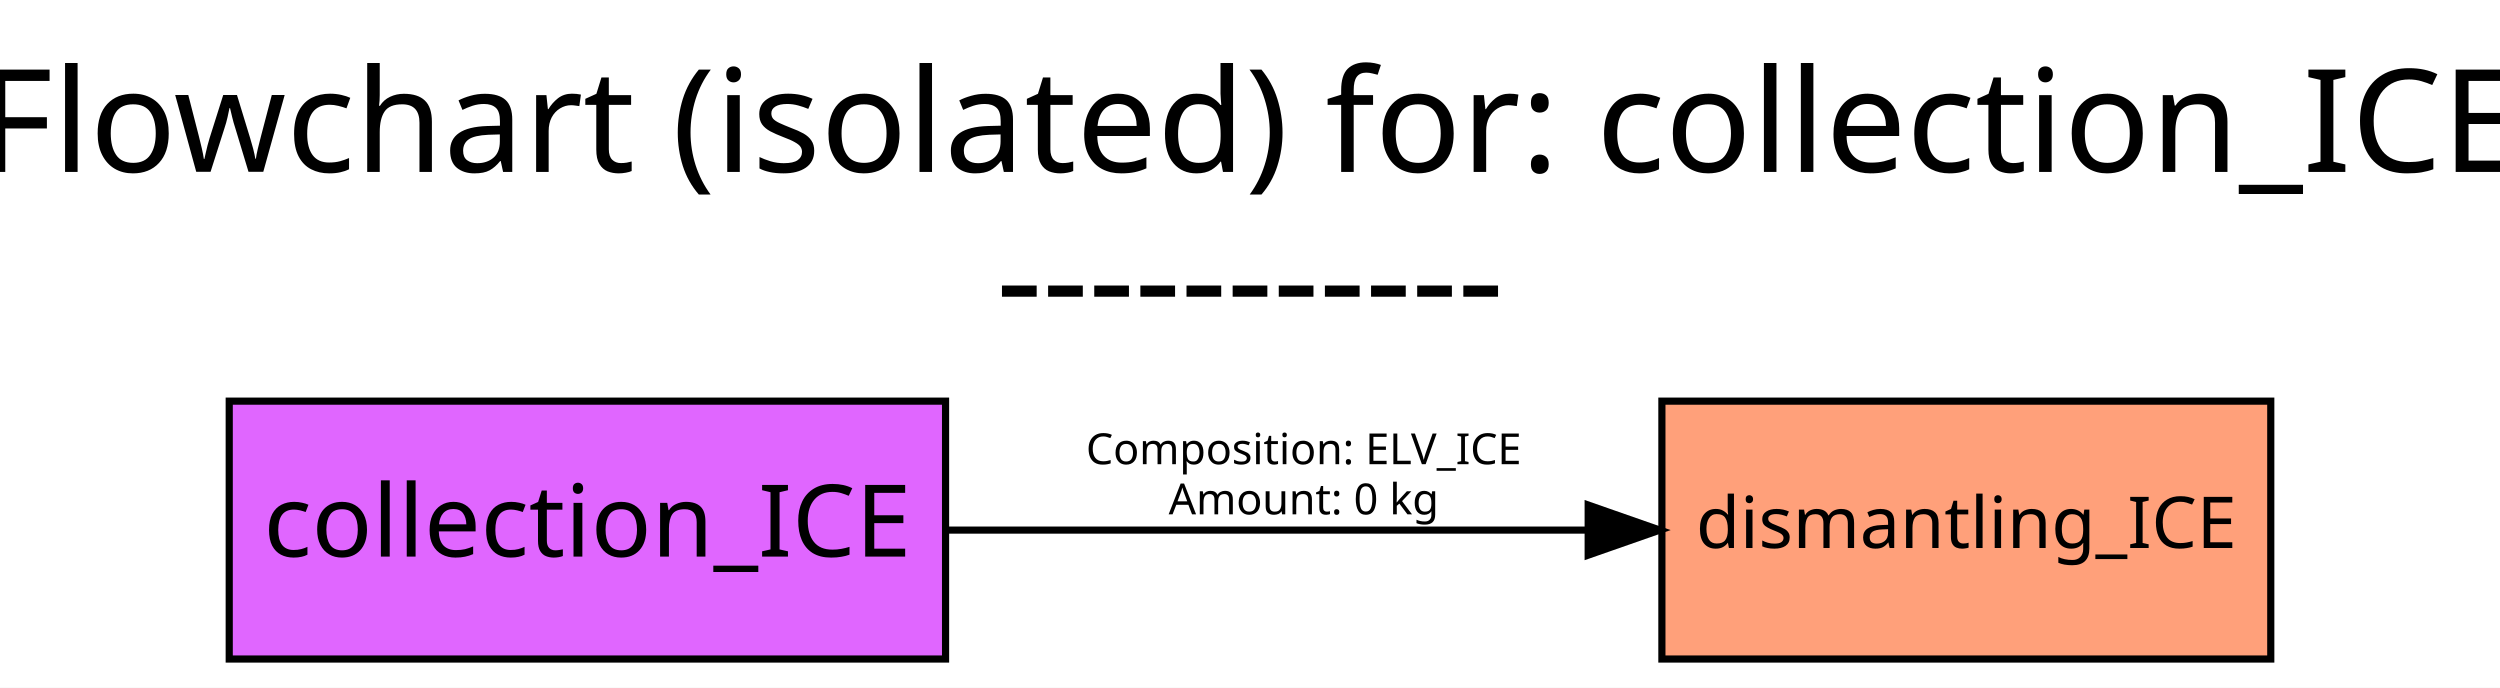
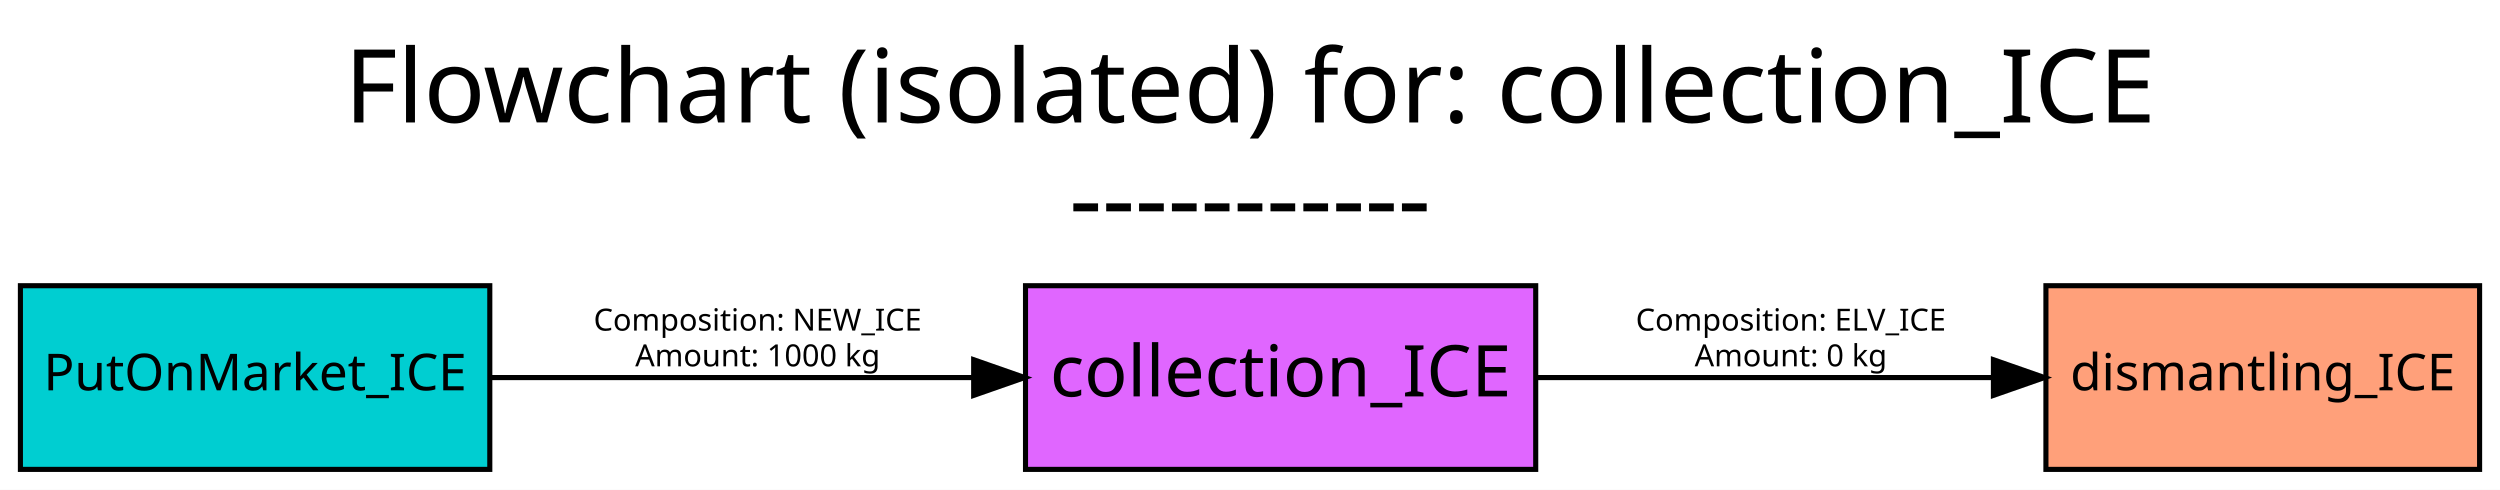
- <svg xmlns="http://www.w3.org/2000/svg" width="349pt" height="96pt" viewBox="0.00 0.00 349.00 96.00">
+ <svg xmlns="http://www.w3.org/2000/svg" width="490pt" height="96pt" viewBox="0.00 0.00 490.00 96.00">
  <g id="graph0" class="graph" transform="scale(1 1) rotate(0) translate(4 92)">
-     <polygon fill="white" stroke="transparent" points="-4,4 -4,-92 345,-92 345,4 -4,4" />
-     <text text-anchor="middle" x="170.5" y="-68" font-family="Cabin" font-size="20.00">Flowchart (isolated) for: collection_ICE</text>
-     <text text-anchor="middle" x="170.5" y="-46" font-family="Cabin" font-size="20.00">-----------</text>
+     <polygon fill="white" stroke="transparent" points="-4,4 -4,-92 486,-92 486,4 -4,4" />
+     <text text-anchor="middle" x="241" y="-68" font-family="Cabin" font-size="20.00">Flowchart (isolated) for: collection_ICE</text>
+     <text text-anchor="middle" x="241" y="-46" font-family="Cabin" font-size="20.00">-----------</text>
    <g id="node1" class="node">
-       <polygon fill="#ffa07a" stroke="black" points="313,-36 228,-36 228,0 313,0 313,-36" />
-       <text text-anchor="middle" x="270.5" y="-15.5" font-family="Cabin" font-size="10.00">dismantling_ICE</text>
+       <polygon fill="#e066ff" stroke="black" points="297,-36 197,-36 197,0 297,0 297,-36" />
+       <text text-anchor="middle" x="247" y="-14.3" font-family="Cabin" font-size="14.00">collection_ICE</text>
+     </g>
+     <g id="node3" class="node">
+       <polygon fill="#ffa07a" stroke="black" points="482,-36 397,-36 397,0 482,0 482,-36" />
+       <text text-anchor="middle" x="439.5" y="-15.5" font-family="Cabin" font-size="10.00">dismantling_ICE</text>
+     </g>
+     <g id="edge2" class="edge">
+       <path fill="none" stroke="black" d="M297.06,-18C324.43,-18 358.51,-18 386.37,-18" />
+       <polygon fill="black" stroke="black" points="386.71,-21.5 396.71,-18 386.71,-14.5 386.71,-21.5" />
+       <text text-anchor="middle" x="347" y="-27.2" font-family="Cabin" font-size="6.00">Composition: ELV_ICE</text>
+       <text text-anchor="middle" x="347" y="-20.2" font-family="Cabin" font-size="6.00">Amount: 0 kg</text>
    </g>
    <g id="node2" class="node">
-       <polygon fill="#e066ff" stroke="black" points="128,-36 28,-36 28,0 128,0 128,-36" />
-       <text text-anchor="middle" x="78" y="-14.3" font-family="Cabin" font-size="14.00">collection_ICE</text>
+       <polygon fill="darkturquoise" stroke="black" points="92,-36 0,-36 0,0 92,0 92,-36" />
+       <text text-anchor="middle" x="46" y="-15.5" font-family="Cabin" font-size="10.00">PutOnMarket_ICE</text>
    </g>
    <g id="edge1" class="edge">
-       <path fill="none" stroke="black" d="M128.06,-18C155.43,-18 189.51,-18 217.37,-18" />
-       <polygon fill="black" stroke="black" points="217.71,-21.5 227.71,-18 217.71,-14.5 217.71,-21.5" />
-       <text text-anchor="middle" x="178" y="-27.2" font-family="Cabin" font-size="6.00">Composition: ELV_ICE</text>
-       <text text-anchor="middle" x="178" y="-20.2" font-family="Cabin" font-size="6.00">Amount: 0 kg</text>
+       <path fill="none" stroke="black" d="M92.16,-18C120.18,-18 156.5,-18 186.81,-18" />
+       <polygon fill="black" stroke="black" points="186.84,-21.5 196.84,-18 186.84,-14.5 186.84,-21.5" />
+       <text text-anchor="middle" x="144.5" y="-27.2" font-family="Cabin" font-size="6.00">Composition: NEW_ICE</text>
+       <text text-anchor="middle" x="144.5" y="-20.2" font-family="Cabin" font-size="6.00">Amount: 1000 kg</text>
    </g>
  </g>
</svg>
